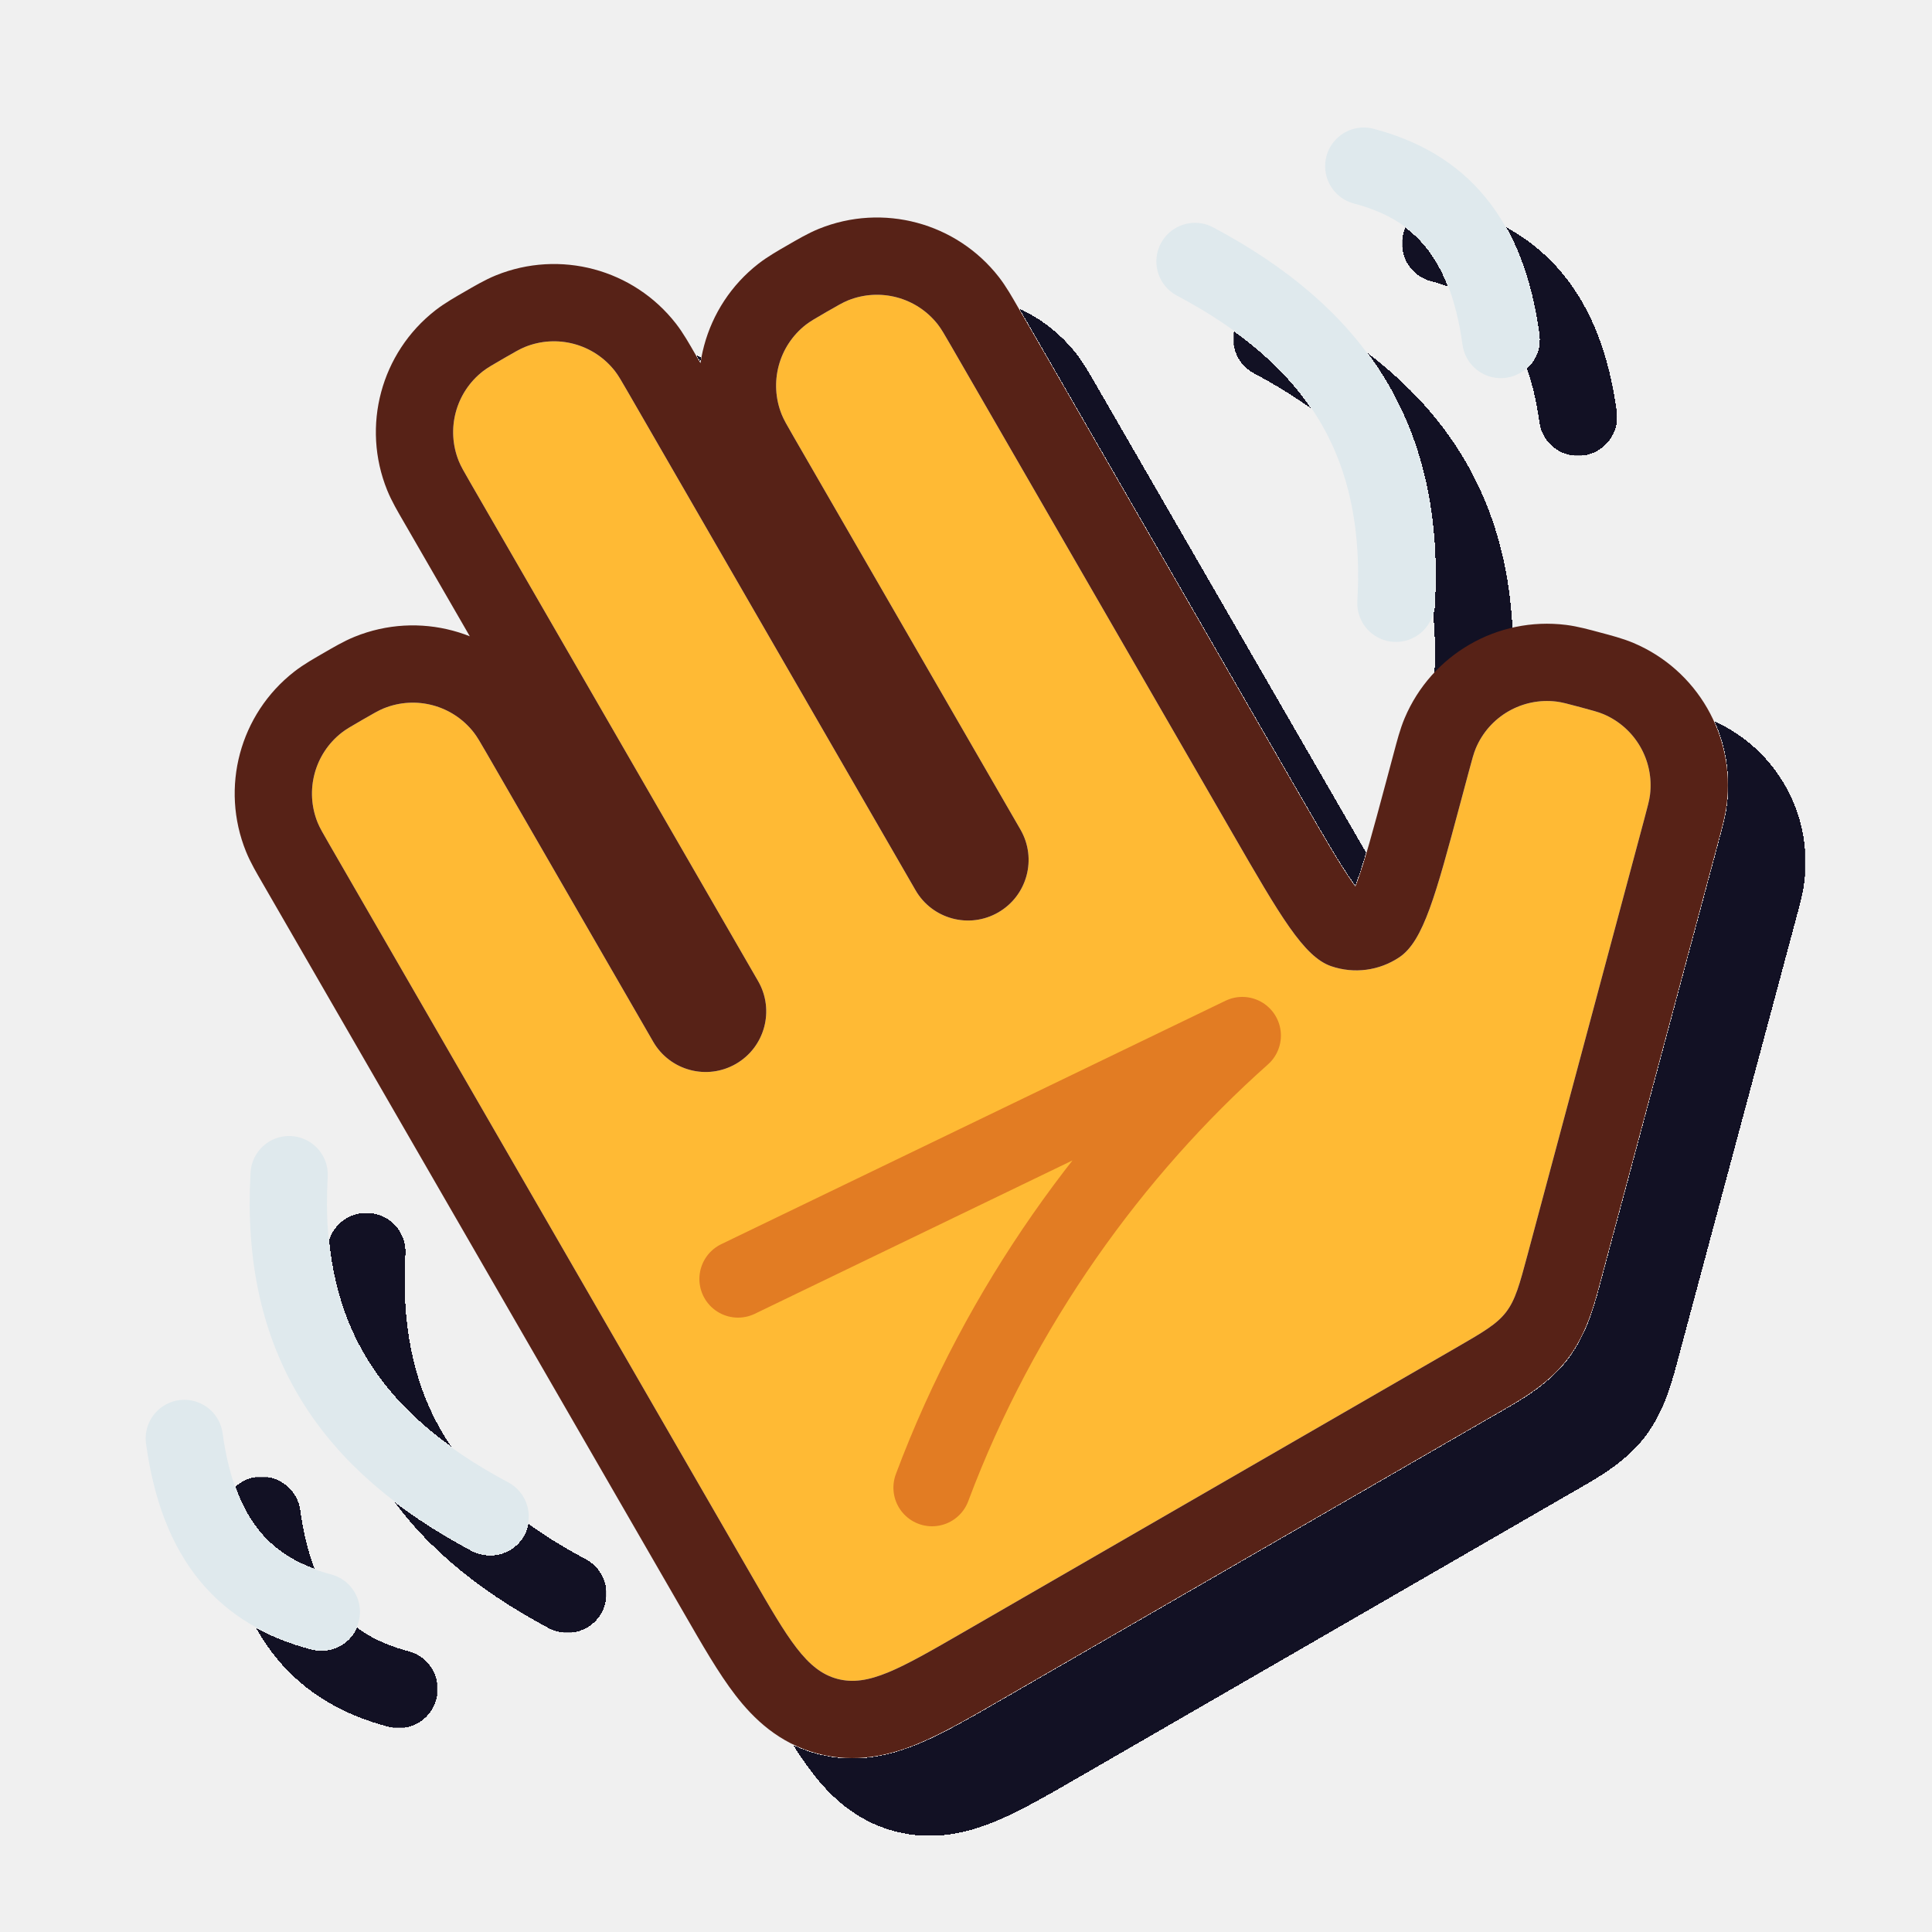
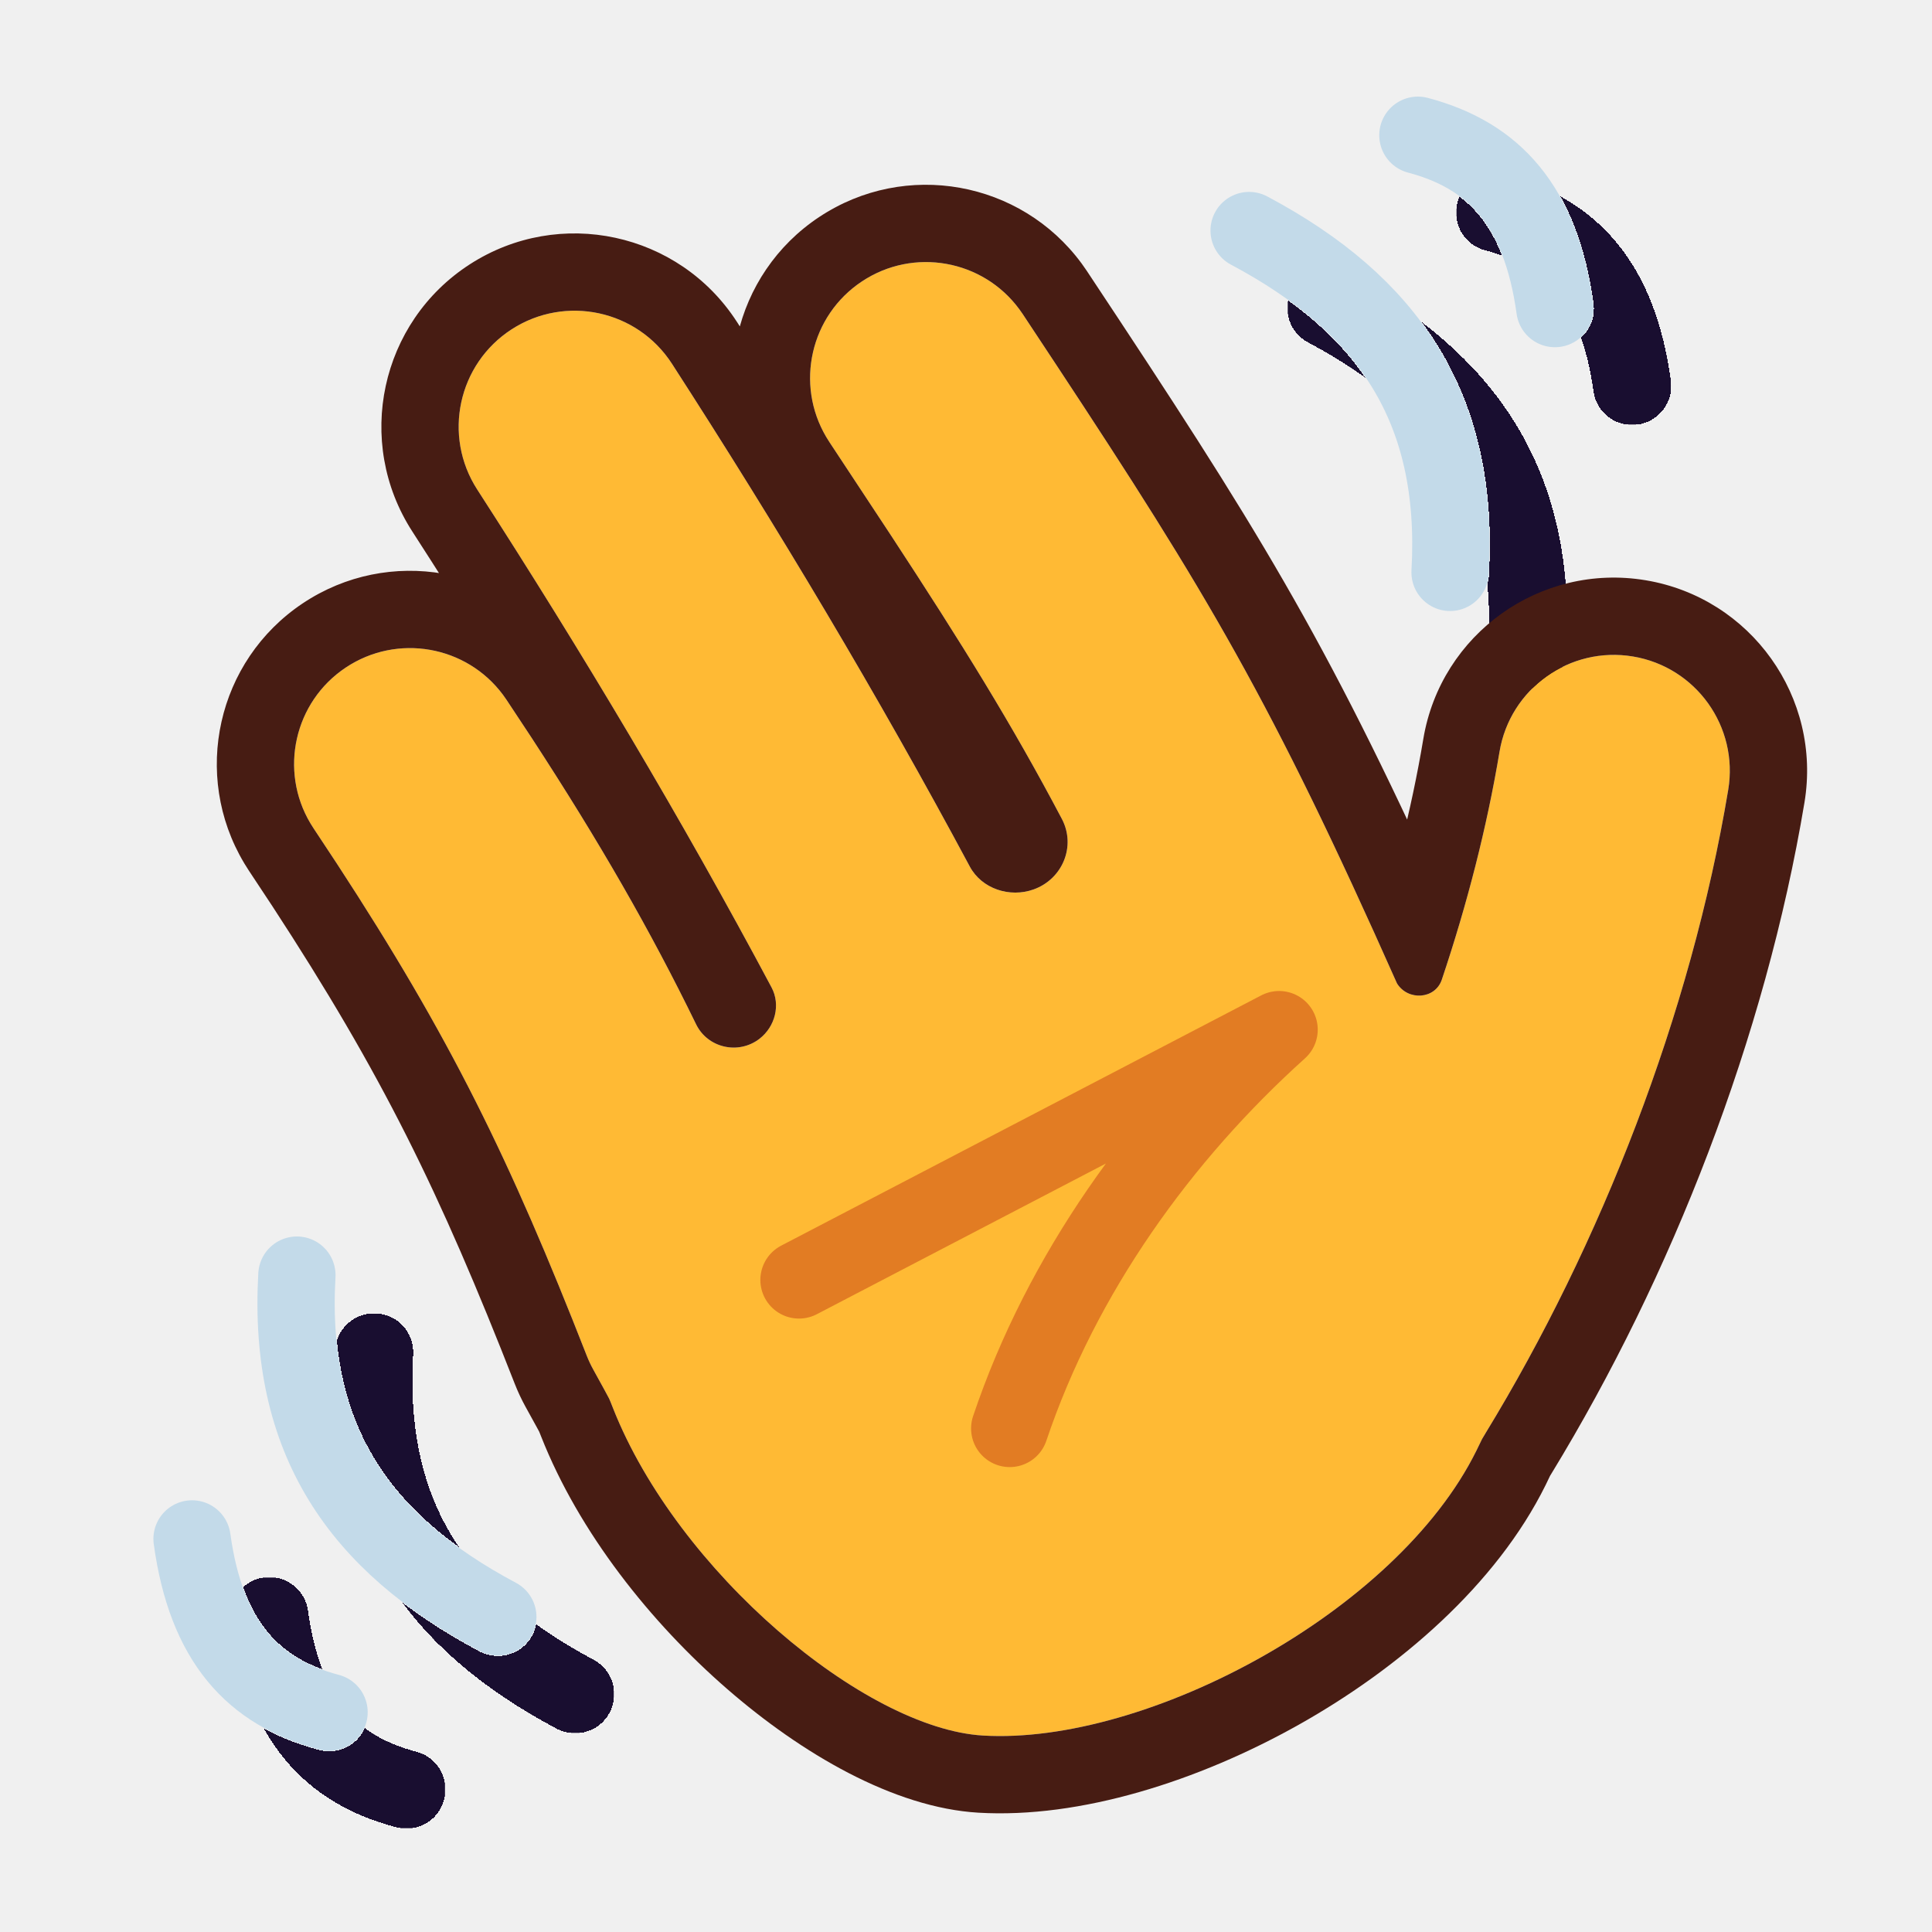
<svg xmlns="http://www.w3.org/2000/svg" width="100" height="100" viewBox="0 0 100 100" fill="none">
-   <g clip-path="url(#clip0_33_166)">
-     <g filter="url(#filter0_d_33_166)">
-       <path d="M25.367 78.493C18.172 74.665 14.484 69.325 14.966 60.8" stroke="#DFE9ED" stroke-width="4" stroke-linecap="round" stroke-linejoin="round" />
+   <g clip-path="url(#clip0_267_63)">
+     <g filter="url(#filter0_d_267_63)">
+       <path d="M25.767 83.692C18.572 79.864 14.884 74.524 15.367 66" stroke="#C3DAE9" stroke-width="4" stroke-linecap="round" stroke-linejoin="round" />
    </g>
-     <g filter="url(#filter1_d_33_166)">
-       <path d="M61.853 13.533C69.048 17.361 72.737 22.701 72.254 31.226" stroke="#DFE9ED" stroke-width="4" stroke-linecap="round" stroke-linejoin="round" />
+     <g filter="url(#filter1_d_267_63)">
+       <path d="M17.032 88.626C13.083 87.582 10.674 84.974 9.94 79.654" stroke="#C3DAE9" stroke-width="4" stroke-linecap="round" stroke-linejoin="round" />
    </g>
-     <g filter="url(#filter2_d_33_166)">
-       <path d="M16.631 83.426C12.683 82.382 10.274 79.774 9.54 74.454" stroke="#DFE9ED" stroke-width="4" stroke-linecap="round" stroke-linejoin="round" />
+     <g filter="url(#filter2_d_267_63)">
+       <path d="M64.654 11.933C71.849 15.761 75.537 21.101 75.055 29.626" stroke="#C3DAE9" stroke-width="4" stroke-linecap="round" stroke-linejoin="round" />
    </g>
-     <g filter="url(#filter3_d_33_166)">
-       <path d="M70.589 8.6C74.538 9.644 76.947 12.252 77.681 17.572" stroke="#DFE9ED" stroke-width="4" stroke-linecap="round" stroke-linejoin="round" />
+     <g filter="url(#filter3_d_267_63)">
+       <path d="M73.39 7C77.338 8.044 79.747 10.652 80.481 15.972" stroke="#C3DAE9" stroke-width="4" stroke-linecap="round" stroke-linejoin="round" />
    </g>
-     <g filter="url(#filter4_d_33_166)">
-       <mask id="path-5-outside-1_33_166" maskUnits="userSpaceOnUse" x="1.831" y="-8.228" width="99.622" height="102.55" fill="black">
-         <rect fill="white" x="1.831" y="-8.228" width="99.622" height="102.55" />
-         <path d="M39.24 50.782C40.106 52.282 39.592 54.2 38.092 55.066V55.066C36.592 55.932 34.674 55.418 33.808 53.918L25.184 38.98C24.857 38.414 24.693 38.13 24.523 37.912C23.424 36.501 21.521 35.991 19.864 36.664C19.607 36.768 19.324 36.931 18.758 37.258V37.258C18.191 37.585 17.908 37.749 17.69 37.919C16.279 39.018 15.769 40.921 16.441 42.578C16.545 42.835 16.709 43.118 17.036 43.684L38.909 81.57C40.794 84.835 41.737 86.468 43.338 86.897C44.938 87.326 46.571 86.383 49.837 84.498L75.347 69.77C76.763 68.952 77.471 68.543 77.955 67.912C78.439 67.281 78.651 66.491 79.074 64.912L85.116 42.364C85.285 41.732 85.37 41.416 85.404 41.141C85.624 39.366 84.64 37.661 82.993 36.964C82.737 36.856 82.421 36.772 81.79 36.602V36.602C81.158 36.433 80.842 36.348 80.567 36.314C78.792 36.094 77.086 37.078 76.39 38.726C76.282 38.981 76.197 39.297 76.028 39.929L75.581 41.596C74.311 46.336 73.676 48.707 72.436 49.543C71.395 50.245 70.085 50.418 68.897 50.009C67.483 49.522 66.256 47.397 63.802 43.147L49.207 17.867C48.88 17.301 48.717 17.018 48.546 16.799C47.447 15.388 45.545 14.879 43.887 15.551C43.631 15.655 43.348 15.819 42.781 16.145V16.145C42.215 16.473 41.932 16.636 41.713 16.806C40.302 17.905 39.792 19.808 40.465 21.465C40.569 21.722 40.732 22.005 41.059 22.572L52.82 42.941C53.686 44.441 53.172 46.359 51.672 47.225V47.225C50.172 48.092 48.254 47.578 47.388 46.078L32.491 20.276C32.164 19.709 32.001 19.426 31.83 19.207C30.731 17.797 28.829 17.287 27.171 17.959C26.915 18.063 26.631 18.227 26.065 18.554V18.554C25.499 18.881 25.215 19.044 24.997 19.215C23.586 20.314 23.076 22.216 23.749 23.873C23.853 24.13 24.016 24.413 24.343 24.98L39.24 50.782Z" />
-       </mask>
-       <path d="M39.24 50.782C40.106 52.282 39.592 54.2 38.092 55.066V55.066C36.592 55.932 34.674 55.418 33.808 53.918L25.184 38.98C24.857 38.414 24.693 38.13 24.523 37.912C23.424 36.501 21.521 35.991 19.864 36.664C19.607 36.768 19.324 36.931 18.758 37.258V37.258C18.191 37.585 17.908 37.749 17.69 37.919C16.279 39.018 15.769 40.921 16.441 42.578C16.545 42.835 16.709 43.118 17.036 43.684L38.909 81.57C40.794 84.835 41.737 86.468 43.338 86.897C44.938 87.326 46.571 86.383 49.837 84.498L75.347 69.77C76.763 68.952 77.471 68.543 77.955 67.912C78.439 67.281 78.651 66.491 79.074 64.912L85.116 42.364C85.285 41.732 85.37 41.416 85.404 41.141C85.624 39.366 84.64 37.661 82.993 36.964C82.737 36.856 82.421 36.772 81.79 36.602V36.602C81.158 36.433 80.842 36.348 80.567 36.314C78.792 36.094 77.086 37.078 76.39 38.726C76.282 38.981 76.197 39.297 76.028 39.929L75.581 41.596C74.311 46.336 73.676 48.707 72.436 49.543C71.395 50.245 70.085 50.418 68.897 50.009C67.483 49.522 66.256 47.397 63.802 43.147L49.207 17.867C48.88 17.301 48.717 17.018 48.546 16.799C47.447 15.388 45.545 14.879 43.887 15.551C43.631 15.655 43.348 15.819 42.781 16.145V16.145C42.215 16.473 41.932 16.636 41.713 16.806C40.302 17.905 39.792 19.808 40.465 21.465C40.569 21.722 40.732 22.005 41.059 22.572L52.82 42.941C53.686 44.441 53.172 46.359 51.672 47.225V47.225C50.172 48.092 48.254 47.578 47.388 46.078L32.491 20.276C32.164 19.709 32.001 19.426 31.83 19.207C30.731 17.797 28.829 17.287 27.171 17.959C26.915 18.063 26.631 18.227 26.065 18.554V18.554C25.499 18.881 25.215 19.044 24.997 19.215C23.586 20.314 23.076 22.216 23.749 23.873C23.853 24.13 24.016 24.413 24.343 24.98L39.24 50.782Z" fill="#FFBA34" />
-       <path d="M24.997 19.215L27.455 22.37L24.997 19.215ZM23.749 23.873L27.455 22.37L23.749 23.873ZM31.83 19.207L28.675 21.666L31.83 19.207ZM27.171 17.959L25.668 14.252L27.171 17.959ZM41.713 16.806L39.255 13.651L41.713 16.806ZM41.059 22.572L37.595 24.572L41.059 22.572ZM40.465 21.465L36.758 22.969L40.465 21.465ZM49.207 17.867L45.743 19.867L49.207 17.867ZM48.546 16.799L51.702 14.341L48.546 16.799ZM43.887 15.551L45.391 19.258L43.887 15.551ZM75.581 41.596L79.445 42.631L75.581 41.596ZM72.436 49.543L74.672 52.859L72.436 49.543ZM63.802 43.147L67.266 41.147L63.802 43.147ZM68.897 50.009L70.199 46.227L68.897 50.009ZM80.567 36.314L81.06 32.345L80.567 36.314ZM76.028 39.929L72.164 38.894L76.028 39.929ZM76.39 38.726L80.074 40.284L76.39 38.726ZM85.116 42.364L81.252 41.329L85.116 42.364ZM85.404 41.141L89.373 41.634L85.404 41.141ZM82.993 36.964L84.551 33.28L82.993 36.964ZM77.955 67.912L74.781 65.477L77.955 67.912ZM43.338 86.897L44.373 83.034L43.338 86.897ZM17.69 37.919L15.231 34.764L17.69 37.919ZM17.036 43.684L13.572 45.684L17.036 43.684ZM16.441 42.578L12.735 44.081L16.441 42.578ZM25.184 38.98L21.72 40.98L25.184 38.98ZM24.523 37.912L21.367 40.37L24.523 37.912ZM19.864 36.664L18.36 32.957L19.864 36.664ZM33.808 53.918L30.344 55.918L33.808 53.918ZM33.808 53.918L30.344 55.918L21.72 40.98L25.184 38.98L28.648 36.98L37.272 51.918L33.808 53.918ZM17.036 43.684L20.5 41.684L42.373 79.57L38.909 81.57L35.445 83.57L13.572 45.684L17.036 43.684ZM49.837 84.498L47.837 81.034L73.347 66.306L75.347 69.77L77.347 73.234L51.837 87.962L49.837 84.498ZM79.074 64.912L75.21 63.877L81.252 41.329L85.116 42.364L88.98 43.399L82.938 65.947L79.074 64.912ZM76.028 39.929L79.892 40.964L79.445 42.631L75.581 41.596L71.718 40.56L72.164 38.894L76.028 39.929ZM63.802 43.147L60.338 45.147L45.743 19.867L49.207 17.867L52.671 15.867L67.266 41.147L63.802 43.147ZM41.059 22.572L44.523 20.572L56.284 40.941L52.82 42.941L49.356 44.941L37.595 24.572L41.059 22.572ZM47.388 46.078L43.924 48.078L29.027 22.276L32.491 20.276L35.955 18.276L50.852 44.078L47.388 46.078ZM24.343 24.98L27.807 22.98L42.704 48.782L39.24 50.782L35.776 52.782L20.879 26.98L24.343 24.98ZM26.065 18.554L28.065 22.018C27.765 22.191 27.602 22.286 27.483 22.358C27.374 22.424 27.393 22.418 27.455 22.37L24.997 19.215L22.539 16.059C23.031 15.676 23.615 15.35 24.065 15.09L26.065 18.554ZM24.343 24.98L20.879 26.98C20.619 26.53 20.276 25.955 20.042 25.377L23.749 23.873L27.455 22.37C27.426 22.297 27.413 22.282 27.474 22.395C27.54 22.516 27.634 22.68 27.807 22.98L24.343 24.98ZM24.997 19.215L27.455 22.37L23.749 23.873L20.042 25.377C18.697 22.062 19.717 18.258 22.539 16.059L24.997 19.215ZM32.491 20.276L29.027 22.276C28.854 21.976 28.759 21.812 28.687 21.694C28.62 21.585 28.627 21.604 28.675 21.666L31.83 19.207L34.986 16.749C35.369 17.241 35.695 17.826 35.955 18.276L32.491 20.276ZM26.065 18.554L24.065 15.09C24.515 14.83 25.09 14.487 25.668 14.252L27.171 17.959L28.675 21.666C28.747 21.636 28.762 21.623 28.65 21.684C28.529 21.75 28.365 21.845 28.065 22.018L26.065 18.554ZM31.83 19.207L28.675 21.666L27.171 17.959L25.668 14.252C28.983 12.908 32.787 13.927 34.986 16.749L31.83 19.207ZM51.672 47.225L53.672 50.69C50.259 52.66 45.894 51.491 43.924 48.078L47.388 46.078L50.852 44.078C50.613 43.664 50.085 43.523 49.672 43.761L51.672 47.225ZM52.82 42.941L56.284 40.941C58.255 44.354 57.085 48.719 53.672 50.69L51.672 47.225L49.672 43.761C49.259 44 49.117 44.528 49.356 44.941L52.82 42.941ZM42.781 16.145L44.781 19.61C44.481 19.783 44.318 19.878 44.2 19.95C44.09 20.016 44.11 20.01 44.171 19.962L41.713 16.806L39.255 13.651C39.747 13.268 40.331 12.941 40.781 12.681L42.781 16.145ZM41.059 22.572L37.595 24.572C37.335 24.121 36.992 23.547 36.758 22.969L40.465 21.465L44.171 19.962C44.142 19.889 44.129 19.874 44.19 19.986C44.256 20.108 44.35 20.272 44.523 20.572L41.059 22.572ZM41.713 16.806L44.171 19.962V19.962L40.465 21.465L36.758 22.969C35.413 19.654 36.433 15.849 39.255 13.651L41.713 16.806ZM49.207 17.867L45.743 19.867C45.57 19.568 45.475 19.404 45.403 19.286C45.337 19.177 45.343 19.196 45.391 19.258L48.546 16.799L51.702 14.341C52.085 14.833 52.411 15.417 52.671 15.867L49.207 17.867ZM42.781 16.145L40.781 12.681C41.231 12.422 41.806 12.079 42.384 11.844L43.887 15.551L45.391 19.258C45.464 19.228 45.478 19.215 45.366 19.276C45.245 19.342 45.081 19.437 44.781 19.61L42.781 16.145ZM48.546 16.799L45.391 19.258V19.258L43.887 15.551L42.384 11.844C45.699 10.5 49.503 11.519 51.702 14.341L48.546 16.799ZM75.581 41.596L79.445 42.631C78.831 44.924 78.302 46.911 77.753 48.41C77.25 49.783 76.427 51.676 74.672 52.859L72.436 49.543L70.199 46.227C69.685 46.574 69.799 46.863 70.241 45.657C70.637 44.577 71.062 43.008 71.718 40.56L75.581 41.596ZM63.802 43.147L67.266 41.147C68.533 43.341 69.349 44.746 70.011 45.688C70.75 46.738 70.786 46.429 70.199 46.227L68.897 50.009L67.595 53.791C65.594 53.102 64.309 51.487 63.468 50.29C62.55 48.985 61.525 47.202 60.338 45.147L63.802 43.147ZM72.436 49.543L74.672 52.859C72.59 54.264 69.97 54.608 67.595 53.791L68.897 50.009L70.199 46.227V46.227L72.436 49.543ZM81.79 36.602L80.754 40.466C80.42 40.376 80.237 40.328 80.102 40.295C79.978 40.265 79.996 40.274 80.074 40.284L80.567 36.314L81.06 32.345C81.679 32.422 82.323 32.604 82.825 32.739L81.79 36.602ZM76.028 39.929L72.164 38.894C72.299 38.391 72.463 37.742 72.706 37.168L76.39 38.726L80.074 40.284C80.104 40.212 80.106 40.191 80.069 40.314C80.03 40.447 79.981 40.63 79.892 40.964L76.028 39.929ZM80.567 36.314L80.074 40.284L80.074 40.284L76.39 38.726L72.706 37.168C74.099 33.873 77.51 31.904 81.06 32.345L80.567 36.314ZM85.116 42.364L81.252 41.329C81.342 40.994 81.39 40.811 81.423 40.677C81.453 40.553 81.444 40.571 81.434 40.648L85.404 41.141L89.373 41.634C89.296 42.253 89.114 42.897 88.98 43.399L85.116 42.364ZM81.79 36.602L82.825 32.739C83.327 32.873 83.976 33.037 84.551 33.28L82.993 36.964L81.434 40.648C81.507 40.679 81.527 40.68 81.404 40.644C81.271 40.605 81.088 40.556 80.754 40.466L81.79 36.602ZM85.404 41.141L81.434 40.648H81.434L82.993 36.964L84.551 33.28C87.845 34.674 89.814 38.084 89.373 41.634L85.404 41.141ZM75.347 69.77L73.347 66.306C74.105 65.868 74.483 65.647 74.743 65.469C74.949 65.328 74.883 65.344 74.781 65.477L77.955 67.912L81.128 70.347C80.047 71.757 78.48 72.579 77.347 73.234L75.347 69.77ZM79.074 64.912L82.938 65.947C82.599 67.211 82.21 68.938 81.128 70.347L77.955 67.912L74.781 65.477C74.68 65.61 74.681 65.678 74.763 65.442C74.868 65.145 74.984 64.723 75.21 63.877L79.074 64.912ZM38.909 81.57L42.373 79.57C43.372 81.3 43.928 82.246 44.397 82.853C44.795 83.369 44.757 83.136 44.373 83.034L43.338 86.897L42.303 90.761C40.318 90.229 39.008 88.966 38.064 87.741C37.19 86.609 36.331 85.105 35.445 83.57L38.909 81.57ZM49.837 84.498L51.837 87.962C50.302 88.848 48.806 89.721 47.483 90.265C46.053 90.853 44.287 91.293 42.303 90.761L43.338 86.897L44.373 83.034C43.989 82.931 43.84 83.113 44.442 82.866C45.152 82.574 46.106 82.033 47.837 81.034L49.837 84.498ZM18.758 37.258L20.758 40.722C20.458 40.895 20.294 40.99 20.176 41.062C20.067 41.129 20.086 41.123 20.148 41.075L17.69 37.919L15.231 34.764C15.723 34.38 16.308 34.054 16.758 33.794L18.758 37.258ZM17.036 43.684L13.572 45.684C13.312 45.234 12.969 44.66 12.735 44.081L16.441 42.578L20.148 41.075C20.119 41.002 20.105 40.987 20.166 41.099C20.233 41.221 20.327 41.385 20.5 41.684L17.036 43.684ZM17.69 37.919L20.148 41.075L16.441 42.578L12.735 44.081C11.39 40.767 12.409 36.962 15.231 34.764L17.69 37.919ZM25.184 38.98L21.72 40.98C21.547 40.68 21.452 40.517 21.38 40.399C21.313 40.289 21.319 40.309 21.367 40.37L24.523 37.912L27.678 35.454C28.062 35.946 28.388 36.53 28.648 36.98L25.184 38.98ZM18.758 37.258L16.758 33.794C17.208 33.534 17.782 33.191 18.36 32.957L19.864 36.664L21.367 40.37C21.44 40.341 21.455 40.328 21.343 40.389C21.221 40.455 21.057 40.549 20.758 40.722L18.758 37.258ZM24.523 37.912L21.367 40.37V40.37L19.864 36.664L18.36 32.957C21.675 31.612 25.48 32.632 27.678 35.454L24.523 37.912ZM38.092 55.066L40.092 58.53C36.679 60.501 32.314 59.331 30.344 55.918L33.808 53.918L37.272 51.918C37.033 51.505 36.505 51.363 36.092 51.602L38.092 55.066ZM38.092 55.066L36.092 51.602C35.679 51.84 35.537 52.368 35.776 52.782L39.24 50.782L42.704 48.782C44.675 52.195 43.505 56.559 40.092 58.53L38.092 55.066Z" fill="#572217" mask="url(#path-5-outside-1_33_166)" />
-     </g>
-     <path d="M38.2 66.2L64.3 53.6C57.641 59.519 51.769 67.578 48.243 77" stroke="#E27C23" stroke-width="4" stroke-linecap="round" stroke-linejoin="round" />
+     <mask id="path-5-outside-1_267_63" maskUnits="userSpaceOnUse" x="0.557" y="-10.615" width="109.318" height="113.344" fill="black">
+       <rect fill="white" x="0.557" y="-10.615" width="109.318" height="113.344" />
+       <path d="M34.781 18.828C40.256 27.309 45.45 35.989 50.197 44.852C50.815 46.006 52.265 46.478 53.498 46.037C54.999 45.501 55.705 43.796 54.961 42.385C52.375 37.482 49.81 33.351 46.105 27.694L42.928 22.879L42.764 22.616C41.148 19.884 41.941 16.336 44.617 14.563C47.292 12.79 50.869 13.444 52.754 15.998L52.932 16.25L54.637 18.829C62.479 30.715 65.8 36.262 72.308 50.901C72.875 51.816 74.285 51.727 74.628 50.707C75.941 46.798 76.963 42.819 77.615 38.91C78.16 35.641 81.253 33.434 84.522 33.979C87.79 34.525 89.997 37.616 89.452 40.885C87.514 52.498 82.866 64.392 76.886 74.19C76.792 74.344 76.746 74.421 76.709 74.488C76.672 74.556 76.598 74.711 76.449 75.023C76.438 75.046 76.427 75.068 76.416 75.091C72.283 83.45 59.329 90.331 50.883 89.832C44.742 89.47 35.075 81.356 31.731 72.889C31.622 72.612 31.567 72.474 31.526 72.387C31.485 72.3 31.225 71.827 30.703 70.88C30.578 70.654 30.467 70.417 30.37 70.17C26.383 59.981 23.299 53.679 17.441 44.708L16.231 42.876L16.067 42.615C14.441 39.889 15.222 36.337 17.892 34.555C20.562 32.773 24.142 33.415 26.035 35.963L26.213 36.216L27.52 38.194C31.039 43.589 33.662 48.157 36.029 53.015C36.63 54.249 38.228 54.605 39.313 53.765C40.122 53.139 40.415 52.01 39.934 51.107C35.285 42.383 30.155 33.789 24.7 25.337L29.741 22.082L34.781 18.828ZM26.487 17.042C29.271 15.245 32.984 16.045 34.781 18.828L24.7 25.337C22.903 22.553 23.703 18.839 26.487 17.042Z" />
+     </mask>
+     <path d="M34.781 18.828C40.256 27.309 45.45 35.989 50.197 44.852C50.815 46.006 52.265 46.478 53.498 46.037C54.999 45.501 55.705 43.796 54.961 42.385C52.375 37.482 49.81 33.351 46.105 27.694L42.928 22.879L42.764 22.616C41.148 19.884 41.941 16.336 44.617 14.563C47.292 12.79 50.869 13.444 52.754 15.998L52.932 16.25L54.637 18.829C62.479 30.715 65.8 36.262 72.308 50.901C72.875 51.816 74.285 51.727 74.628 50.707C75.941 46.798 76.963 42.819 77.615 38.91C78.16 35.641 81.253 33.434 84.522 33.979C87.79 34.525 89.997 37.616 89.452 40.885C87.514 52.498 82.866 64.392 76.886 74.19C76.792 74.344 76.746 74.421 76.709 74.488C76.672 74.556 76.598 74.711 76.449 75.023C76.438 75.046 76.427 75.068 76.416 75.091C72.283 83.45 59.329 90.331 50.883 89.832C44.742 89.47 35.075 81.356 31.731 72.889C31.622 72.612 31.567 72.474 31.526 72.387C31.485 72.3 31.225 71.827 30.703 70.88C30.578 70.654 30.467 70.417 30.37 70.17C26.383 59.981 23.299 53.679 17.441 44.708L16.231 42.876L16.067 42.615C14.441 39.889 15.222 36.337 17.892 34.555C20.562 32.773 24.142 33.415 26.035 35.963L26.213 36.216L27.52 38.194C31.039 43.589 33.662 48.157 36.029 53.015C36.63 54.249 38.228 54.605 39.313 53.765C40.122 53.139 40.415 52.01 39.934 51.107C35.285 42.383 30.155 33.789 24.7 25.337L29.741 22.082L34.781 18.828ZM26.487 17.042C29.271 15.245 32.984 16.045 34.781 18.828L24.7 25.337C22.903 22.553 23.703 18.839 26.487 17.042Z" fill="#FFBA34" />
+     <path d="M34.781 18.828L38.142 16.659L38.142 16.659L34.781 18.828ZM46.105 27.694L49.451 25.502L49.444 25.491L46.105 27.694ZM42.928 22.879L39.535 24.998L39.562 25.04L39.589 25.081L42.928 22.879ZM42.764 22.616L39.322 24.653L39.346 24.694L39.371 24.735L42.764 22.616ZM44.617 14.563L42.408 11.228L42.407 11.228L44.617 14.563ZM52.754 15.998L56.028 13.699L56.001 13.66L55.973 13.622L52.754 15.998ZM52.932 16.25L56.268 14.044L56.237 13.998L56.205 13.952L52.932 16.25ZM54.637 18.829L57.976 16.626L57.974 16.623L54.637 18.829ZM77.615 38.91L73.67 38.251L73.67 38.251L77.615 38.91ZM84.522 33.979L85.18 30.034L85.18 30.034L84.522 33.979ZM89.452 40.885L93.398 41.543L93.398 41.543L89.452 40.885ZM76.416 75.091L80.002 76.864L80.002 76.864L76.416 75.091ZM50.883 89.832L50.647 93.825L50.647 93.825L50.883 89.832ZM30.37 70.17L26.645 71.628L26.645 71.628L30.37 70.17ZM17.441 44.708L20.79 42.521L20.784 42.512L20.779 42.504L17.441 44.708ZM16.231 42.876L12.845 45.006L12.869 45.044L12.893 45.081L16.231 42.876ZM16.067 42.615L12.631 44.663L12.655 44.704L12.681 44.745L16.067 42.615ZM17.892 34.555L15.671 31.228L15.671 31.228L17.892 34.555ZM26.035 35.963L29.308 33.664L29.278 33.62L29.246 33.577L26.035 35.963ZM26.213 36.216L29.55 34.011L29.519 33.963L29.486 33.917L26.213 36.216ZM27.52 38.194L30.87 36.009L30.863 35.999L30.857 35.99L27.52 38.194ZM24.7 25.337L21.339 27.506L21.339 27.506L24.7 25.337ZM29.741 22.082L31.91 25.443L31.91 25.443L29.741 22.082ZM26.487 17.042L24.317 13.681L24.317 13.681L26.487 17.042ZM39.934 51.107L36.404 52.988L39.934 51.107ZM36.029 53.015L32.433 54.767L36.029 53.015ZM31.526 72.387L35.145 70.683L31.526 72.387ZM76.886 74.19L80.301 76.274L76.886 74.19ZM76.449 75.023L72.84 73.297L76.449 75.023ZM76.709 74.488L73.193 72.581L76.709 74.488ZM54.961 42.385L58.499 40.519L54.961 42.385ZM74.628 50.707L70.836 49.433L74.628 50.707ZM50.197 44.852L46.671 46.74L50.197 44.852ZM34.781 18.828L31.421 20.998C36.846 29.403 41.983 37.989 46.671 46.74L50.197 44.852L53.723 42.963C48.916 33.989 43.665 25.215 38.142 16.659L34.781 18.828ZM54.961 42.385L58.499 40.519C55.827 35.453 53.183 31.2 49.451 25.502L46.105 27.694L42.759 29.886C46.438 35.502 48.923 39.512 51.423 44.251L54.961 42.385ZM46.105 27.694L49.444 25.491L46.267 20.676L42.928 22.879L39.589 25.081L42.766 29.897L46.105 27.694ZM42.928 22.879L46.321 20.76L46.157 20.497L42.764 22.616L39.371 24.735L39.535 24.998L42.928 22.879ZM42.764 22.616L46.206 20.579C45.669 19.671 45.935 18.488 46.826 17.898L44.617 14.563L42.407 11.228C37.947 14.184 36.626 20.098 39.322 24.653L42.764 22.616ZM44.617 14.563L46.825 17.898C47.716 17.308 48.91 17.525 49.536 18.373L52.754 15.998L55.973 13.622C52.829 9.364 46.869 8.273 42.408 11.228L44.617 14.563ZM52.754 15.998L49.481 18.297L49.658 18.549L52.932 16.25L56.205 13.952L56.028 13.699L52.754 15.998ZM52.932 16.25L49.595 18.457L51.301 21.036L54.637 18.829L57.974 16.623L56.268 14.044L52.932 16.25ZM54.637 18.829L51.298 21.032C59.045 32.773 62.252 38.126 68.653 52.526L72.308 50.901L75.963 49.276C69.349 34.398 65.914 28.658 57.976 16.626L54.637 18.829ZM74.628 50.707L78.42 51.98C79.793 47.892 80.87 43.707 81.561 39.568L77.615 38.91L73.67 38.251C73.056 41.931 72.089 45.703 70.836 49.433L74.628 50.707ZM77.615 38.91L81.561 39.568C81.742 38.48 82.773 37.743 83.864 37.925L84.522 33.979L85.18 30.034C79.734 29.126 74.579 32.803 73.67 38.251L77.615 38.91ZM84.522 33.979L83.863 37.925C84.953 38.107 85.688 39.137 85.507 40.226L89.452 40.885L93.398 41.543C94.306 36.095 90.627 30.943 85.18 30.034L84.522 33.979ZM89.452 40.885L85.507 40.226C83.66 51.296 79.206 62.711 73.472 72.107L76.886 74.19L80.301 76.274C86.526 66.073 91.369 53.699 93.398 41.543L89.452 40.885ZM76.449 75.023L72.84 73.297C72.837 73.305 72.833 73.312 72.831 73.318L76.416 75.091L80.002 76.864C80.021 76.824 80.04 76.786 80.058 76.748L76.449 75.023ZM76.416 75.091L72.831 73.318C71.249 76.516 67.719 79.817 63.308 82.296C58.89 84.778 54.313 86.028 51.118 85.839L50.883 89.832L50.647 93.825C55.899 94.135 62.022 92.194 67.226 89.27C72.437 86.343 77.45 82.024 80.002 76.864L76.416 75.091ZM50.883 89.832L51.118 85.839C49.372 85.736 46.254 84.313 42.883 81.381C39.636 78.558 36.832 74.915 35.451 71.419L31.731 72.889L28.011 74.358C29.974 79.33 33.676 83.978 37.634 87.418C41.467 90.751 46.253 93.566 50.647 93.825L50.883 89.832ZM30.703 70.88L34.206 68.949C34.165 68.875 34.127 68.796 34.095 68.713L30.37 70.17L26.645 71.628C26.806 72.039 26.992 72.434 27.2 72.812L30.703 70.88ZM30.37 70.17L34.095 68.713C30.026 58.313 26.823 51.76 20.79 42.521L17.441 44.708L14.092 46.895C19.775 55.599 22.74 61.648 26.645 71.628L30.37 70.17ZM17.441 44.708L20.779 42.504L19.569 40.672L16.231 42.876L12.893 45.081L14.103 46.912L17.441 44.708ZM16.231 42.876L19.617 40.746L19.452 40.485L16.067 42.615L12.681 44.745L12.845 45.006L16.231 42.876ZM16.067 42.615L19.502 40.566C18.962 39.66 19.223 38.475 20.112 37.882L17.892 34.555L15.671 31.228C11.22 34.199 9.92 40.117 12.631 44.663L16.067 42.615ZM17.892 34.555L20.112 37.882C21.001 37.289 22.195 37.502 22.825 38.349L26.035 35.963L29.246 33.577C26.088 29.328 20.123 28.257 15.671 31.228L17.892 34.555ZM26.035 35.963L22.762 38.262L22.939 38.514L26.213 36.216L29.486 33.917L29.308 33.664L26.035 35.963ZM26.213 36.216L22.875 38.42L24.182 40.399L27.52 38.194L30.857 35.99L29.55 34.011L26.213 36.216ZM27.52 38.194L24.17 40.38C27.615 45.661 30.151 50.084 32.433 54.767L36.029 53.015L39.625 51.263C37.173 46.231 34.464 41.517 30.87 36.009L27.52 38.194ZM39.934 51.107L43.464 49.226C38.754 40.388 33.566 31.697 28.06 23.168L24.7 25.337L21.339 27.506C26.745 35.881 31.816 44.379 36.404 52.988L39.934 51.107ZM24.7 25.337L26.869 28.698L31.91 25.443L29.741 22.082L27.571 18.722L22.53 21.976L24.7 25.337ZM29.741 22.082L31.91 25.443L36.951 22.189L34.781 18.828L32.612 15.468L27.571 18.722L29.741 22.082ZM26.487 17.042L28.656 20.403C29.584 19.804 30.822 20.07 31.421 20.998L34.781 18.828L38.142 16.659C35.146 12.019 28.957 10.686 24.317 13.681L26.487 17.042ZM34.781 18.828L32.612 15.468L22.53 21.976L24.7 25.337L26.869 28.698L36.951 22.189L34.781 18.828ZM24.7 25.337L28.06 23.168C27.462 22.24 27.728 21.002 28.656 20.402L26.487 17.042L24.317 13.681C19.678 16.677 18.344 22.866 21.339 27.506L24.7 25.337ZM39.313 53.765L41.762 56.928C43.97 55.219 44.944 52.003 43.464 49.226L39.934 51.107L36.404 52.988C35.886 52.016 36.274 51.059 36.865 50.602L39.313 53.765ZM36.029 53.015L32.433 54.767C34.169 58.331 38.714 59.288 41.762 56.928L39.313 53.765L36.865 50.602C37.742 49.923 39.091 50.167 39.625 51.263L36.029 53.015ZM31.731 72.889L35.451 71.419C35.372 71.219 35.256 70.918 35.145 70.683L31.526 72.387L27.907 74.091C27.89 74.054 27.881 74.032 27.881 74.031C27.88 74.031 27.885 74.041 27.896 74.069C27.92 74.128 27.953 74.213 28.011 74.358L31.731 72.889ZM30.703 70.88L27.2 72.812C27.462 73.287 27.654 73.636 27.787 73.878C27.853 73.999 27.9 74.085 27.93 74.142C27.946 74.171 27.953 74.185 27.955 74.188C27.964 74.206 27.94 74.16 27.907 74.091L31.526 72.387L35.145 70.683C35.032 70.443 34.659 69.771 34.206 68.949L30.703 70.88ZM76.886 74.19L73.472 72.107C73.404 72.219 73.29 72.402 73.193 72.581L76.709 74.488L80.225 76.395C80.205 76.432 80.194 76.45 80.209 76.425C80.216 76.413 80.226 76.396 80.242 76.37C80.258 76.344 80.277 76.313 80.301 76.274L76.886 74.19ZM76.449 75.023L80.058 76.748C80.134 76.588 80.185 76.483 80.221 76.408C80.239 76.371 80.249 76.351 80.253 76.343C80.26 76.329 80.248 76.354 80.225 76.395L76.709 74.488L73.193 72.581C73.093 72.766 72.953 73.062 72.84 73.297L76.449 75.023ZM53.498 46.037L54.843 49.804C58.534 48.486 60.43 44.18 58.499 40.519L54.961 42.385L51.423 44.251C50.98 43.411 51.465 42.516 52.152 42.27L53.498 46.037ZM72.308 50.901L68.908 53.008C70.05 54.851 72.041 55.656 73.855 55.518C75.709 55.377 77.671 54.209 78.42 51.98L74.628 50.707L70.836 49.433C71.242 48.225 72.328 47.611 73.249 47.541C74.131 47.474 75.133 47.866 75.708 48.794L72.308 50.901ZM50.197 44.852L46.671 46.74C48.329 49.836 51.963 50.833 54.843 49.804L53.498 46.037L52.152 42.27C52.421 42.174 52.691 42.181 52.935 42.266C53.19 42.355 53.512 42.569 53.723 42.963L50.197 44.852Z" fill="#471C13" mask="url(#path-5-outside-1_267_63)" />
+     <path d="M41.356 66.249L66.206 53.294C60.098 58.789 54.956 65.934 52.263 73.936" stroke="#E27C23" stroke-width="4" stroke-linecap="round" stroke-linejoin="round" />
  </g>
  <defs>
-     <filter id="filter0_d_33_166" x="12.924" y="58.8" width="18.443" height="25.693" filterUnits="userSpaceOnUse" color-interpolation-filters="sRGB">
+     <filter id="filter0_d_267_63" x="13.325" y="64" width="18.443" height="25.693" filterUnits="userSpaceOnUse" color-interpolation-filters="sRGB">
      <feFlood flood-opacity="0" result="BackgroundImageFix" />
      <feColorMatrix in="SourceAlpha" type="matrix" values="0 0 0 0 0 0 0 0 0 0 0 0 0 0 0 0 0 0 127 0" result="hardAlpha" />
      <feOffset dx="4" dy="4" />
      <feComposite in2="hardAlpha" operator="out" />
-       <feColorMatrix type="matrix" values="0 0 0 0 0.071 0 0 0 0 0.067 0 0 0 0 0.141 0 0 0 1 0" />
-       <feBlend mode="normal" in2="BackgroundImageFix" result="effect1_dropShadow_33_166" />
-       <feBlend mode="normal" in="SourceGraphic" in2="effect1_dropShadow_33_166" result="shape" />
+       <feColorMatrix type="matrix" values="0 0 0 0 0.098 0 0 0 0 0.055 0 0 0 0 0.188 0 0 0 1 0" />
+       <feBlend mode="normal" in2="BackgroundImageFix" result="effect1_dropShadow_267_63" />
+       <feBlend mode="normal" in="SourceGraphic" in2="effect1_dropShadow_267_63" result="shape" />
    </filter>
-     <filter id="filter1_d_33_166" x="59.853" y="11.533" width="18.443" height="25.693" filterUnits="userSpaceOnUse" color-interpolation-filters="sRGB">
+     <filter id="filter1_d_267_63" x="7.94" y="77.654" width="15.092" height="16.972" filterUnits="userSpaceOnUse" color-interpolation-filters="sRGB">
      <feFlood flood-opacity="0" result="BackgroundImageFix" />
      <feColorMatrix in="SourceAlpha" type="matrix" values="0 0 0 0 0 0 0 0 0 0 0 0 0 0 0 0 0 0 127 0" result="hardAlpha" />
      <feOffset dx="4" dy="4" />
      <feComposite in2="hardAlpha" operator="out" />
-       <feColorMatrix type="matrix" values="0 0 0 0 0.071 0 0 0 0 0.067 0 0 0 0 0.141 0 0 0 1 0" />
-       <feBlend mode="normal" in2="BackgroundImageFix" result="effect1_dropShadow_33_166" />
-       <feBlend mode="normal" in="SourceGraphic" in2="effect1_dropShadow_33_166" result="shape" />
+       <feColorMatrix type="matrix" values="0 0 0 0 0.098 0 0 0 0 0.055 0 0 0 0 0.188 0 0 0 1 0" />
+       <feBlend mode="normal" in2="BackgroundImageFix" result="effect1_dropShadow_267_63" />
+       <feBlend mode="normal" in="SourceGraphic" in2="effect1_dropShadow_267_63" result="shape" />
    </filter>
-     <filter id="filter2_d_33_166" x="7.54" y="72.454" width="15.092" height="16.972" filterUnits="userSpaceOnUse" color-interpolation-filters="sRGB">
+     <filter id="filter2_d_267_63" x="62.653" y="9.933" width="18.443" height="25.693" filterUnits="userSpaceOnUse" color-interpolation-filters="sRGB">
      <feFlood flood-opacity="0" result="BackgroundImageFix" />
      <feColorMatrix in="SourceAlpha" type="matrix" values="0 0 0 0 0 0 0 0 0 0 0 0 0 0 0 0 0 0 127 0" result="hardAlpha" />
      <feOffset dx="4" dy="4" />
      <feComposite in2="hardAlpha" operator="out" />
-       <feColorMatrix type="matrix" values="0 0 0 0 0.071 0 0 0 0 0.067 0 0 0 0 0.141 0 0 0 1 0" />
-       <feBlend mode="normal" in2="BackgroundImageFix" result="effect1_dropShadow_33_166" />
-       <feBlend mode="normal" in="SourceGraphic" in2="effect1_dropShadow_33_166" result="shape" />
+       <feColorMatrix type="matrix" values="0 0 0 0 0.098 0 0 0 0 0.055 0 0 0 0 0.188 0 0 0 1 0" />
+       <feBlend mode="normal" in2="BackgroundImageFix" result="effect1_dropShadow_267_63" />
+       <feBlend mode="normal" in="SourceGraphic" in2="effect1_dropShadow_267_63" result="shape" />
    </filter>
-     <filter id="filter3_d_33_166" x="68.589" y="6.6" width="15.092" height="16.972" filterUnits="userSpaceOnUse" color-interpolation-filters="sRGB">
+     <filter id="filter3_d_267_63" x="71.389" y="5" width="15.092" height="16.972" filterUnits="userSpaceOnUse" color-interpolation-filters="sRGB">
      <feFlood flood-opacity="0" result="BackgroundImageFix" />
      <feColorMatrix in="SourceAlpha" type="matrix" values="0 0 0 0 0 0 0 0 0 0 0 0 0 0 0 0 0 0 127 0" result="hardAlpha" />
      <feOffset dx="4" dy="4" />
      <feComposite in2="hardAlpha" operator="out" />
-       <feColorMatrix type="matrix" values="0 0 0 0 0.071 0 0 0 0 0.067 0 0 0 0 0.141 0 0 0 1 0" />
-       <feBlend mode="normal" in2="BackgroundImageFix" result="effect1_dropShadow_33_166" />
-       <feBlend mode="normal" in="SourceGraphic" in2="effect1_dropShadow_33_166" result="shape" />
+       <feColorMatrix type="matrix" values="0 0 0 0 0.098 0 0 0 0 0.055 0 0 0 0 0.188 0 0 0 1 0" />
+       <feBlend mode="normal" in2="BackgroundImageFix" result="effect1_dropShadow_267_63" />
+       <feBlend mode="normal" in="SourceGraphic" in2="effect1_dropShadow_267_63" result="shape" />
    </filter>
-     <filter id="filter4_d_33_166" x="12.147" y="11.257" width="81.287" height="83.743" filterUnits="userSpaceOnUse" color-interpolation-filters="sRGB">
-       <feFlood flood-opacity="0" result="BackgroundImageFix" />
-       <feColorMatrix in="SourceAlpha" type="matrix" values="0 0 0 0 0 0 0 0 0 0 0 0 0 0 0 0 0 0 127 0" result="hardAlpha" />
-       <feOffset dx="4" dy="4" />
-       <feComposite in2="hardAlpha" operator="out" />
-       <feColorMatrix type="matrix" values="0 0 0 0 0.071 0 0 0 0 0.067 0 0 0 0 0.141 0 0 0 1 0" />
-       <feBlend mode="normal" in2="BackgroundImageFix" result="effect1_dropShadow_33_166" />
-       <feBlend mode="normal" in="SourceGraphic" in2="effect1_dropShadow_33_166" result="shape" />
-     </filter>
-     <clipPath id="clip0_33_166">
+     <clipPath id="clip0_267_63">
      <rect width="100" height="100" fill="white" />
    </clipPath>
  </defs>
</svg>
